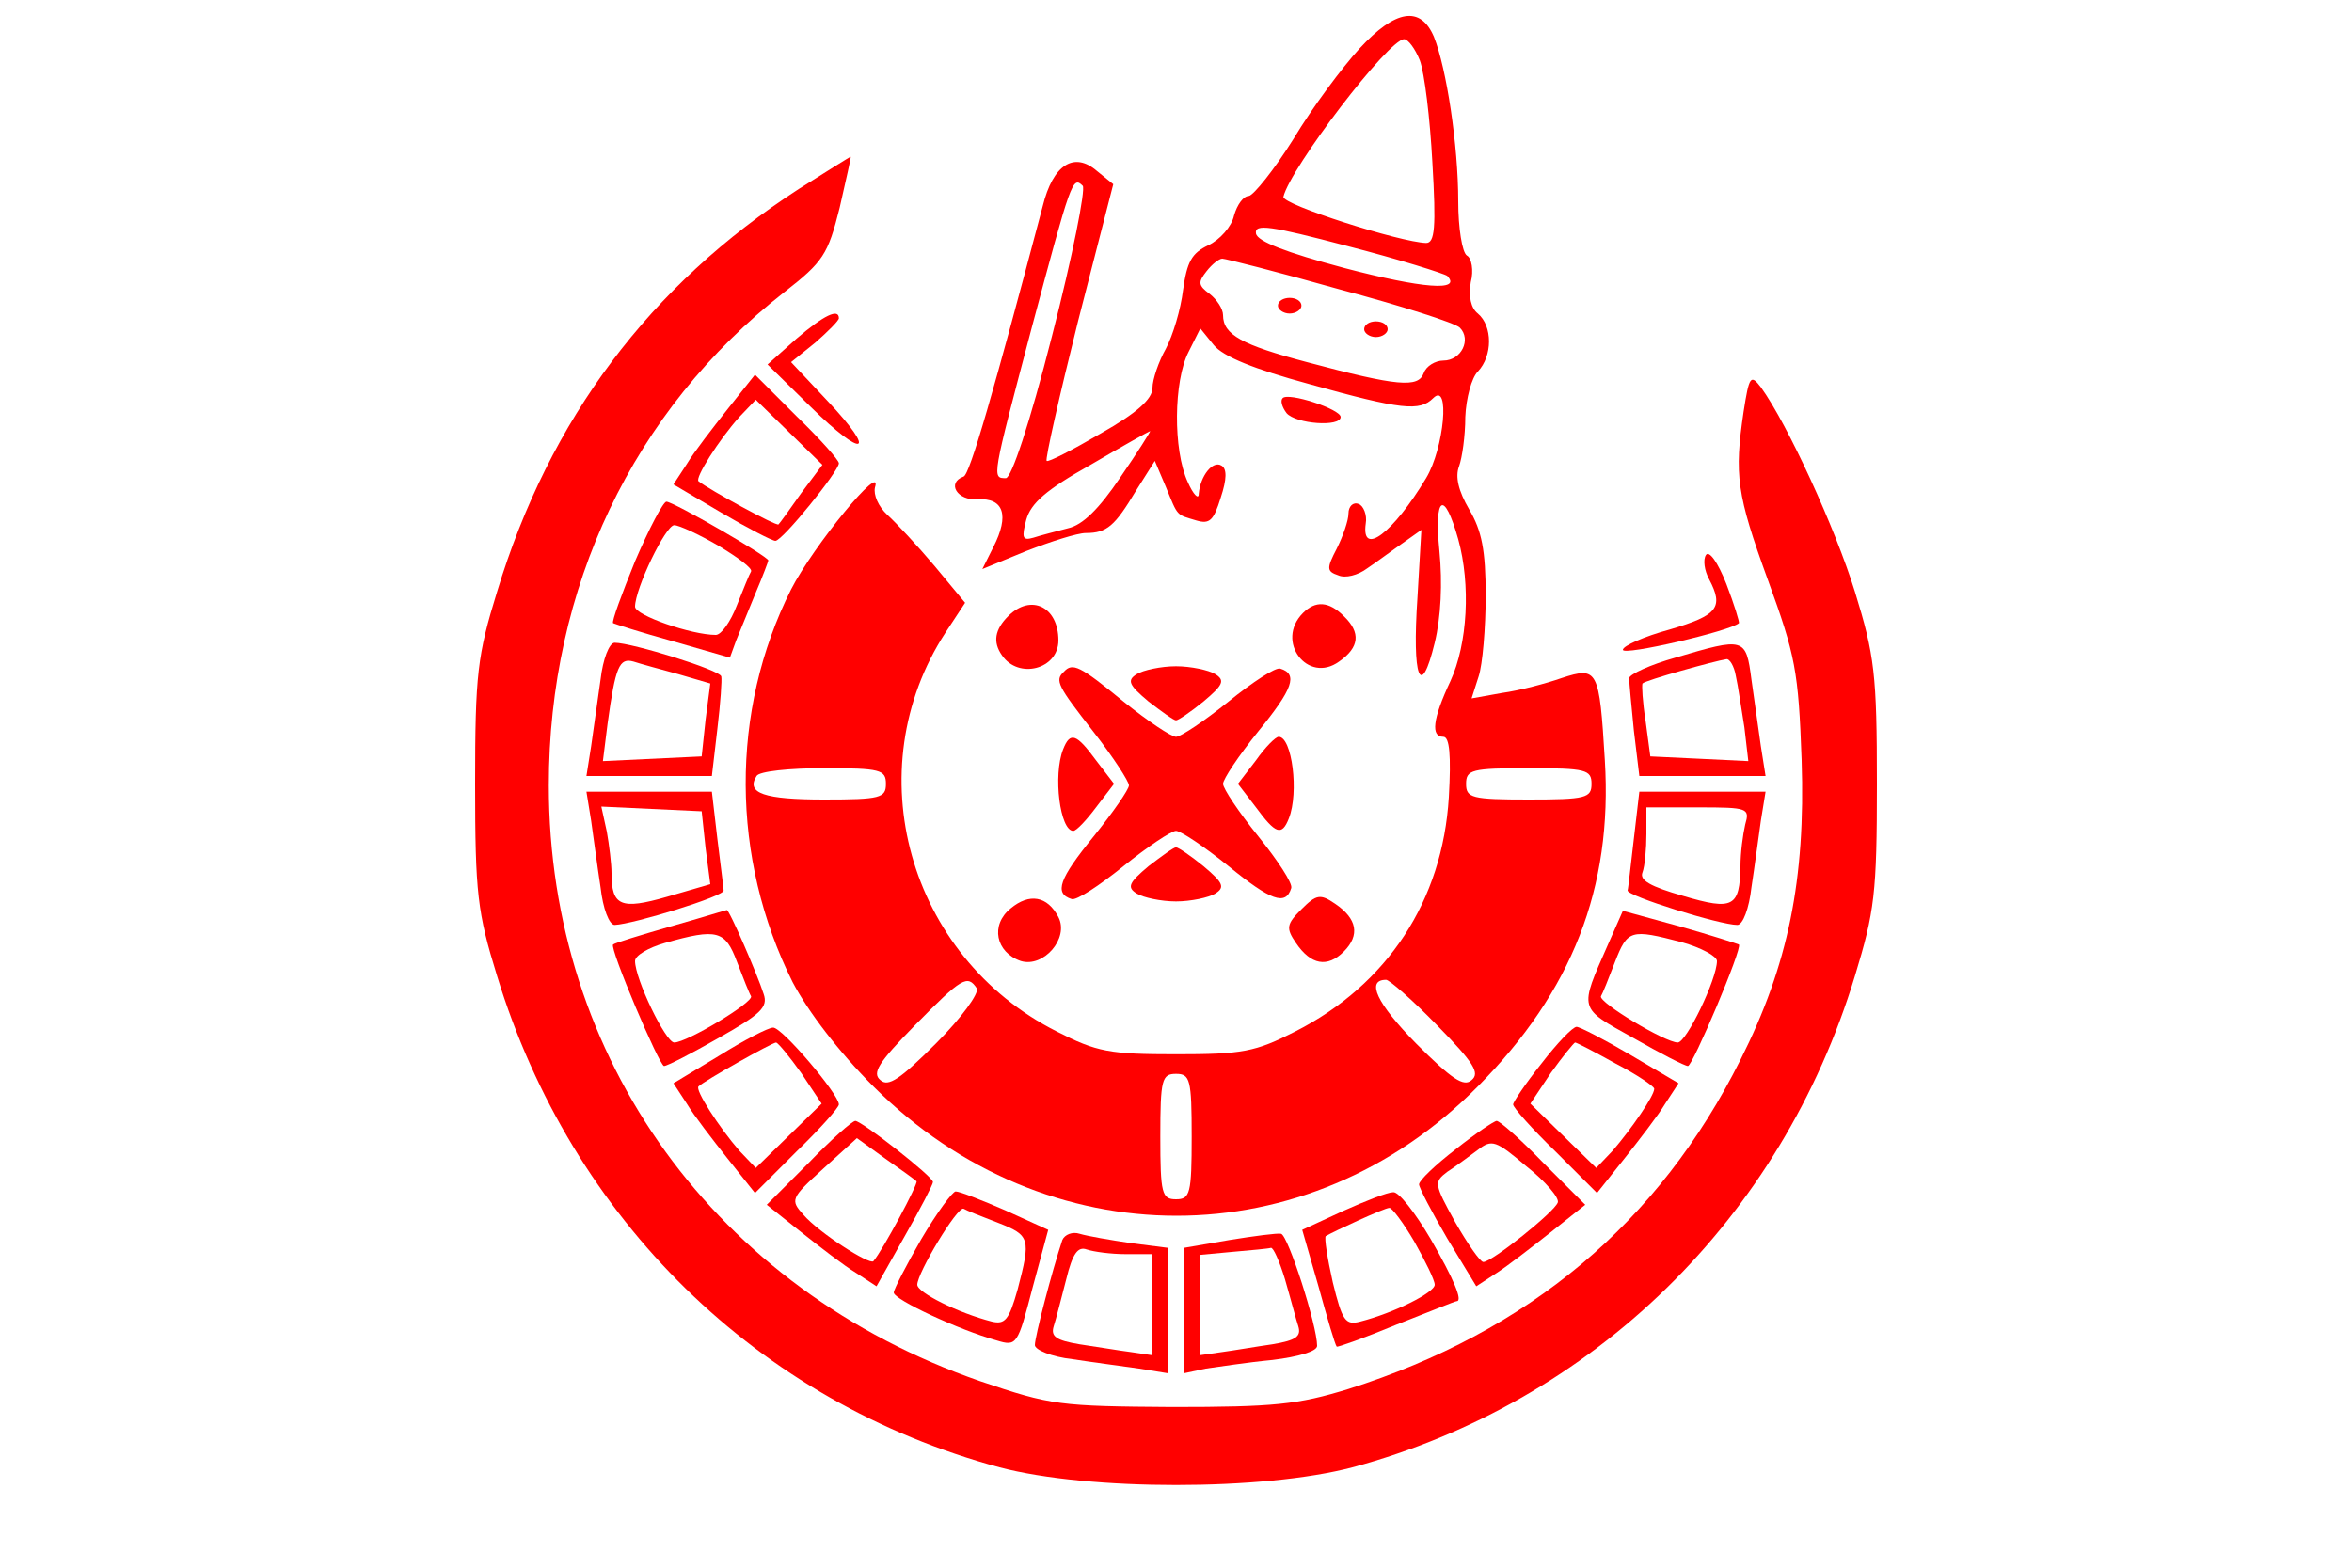
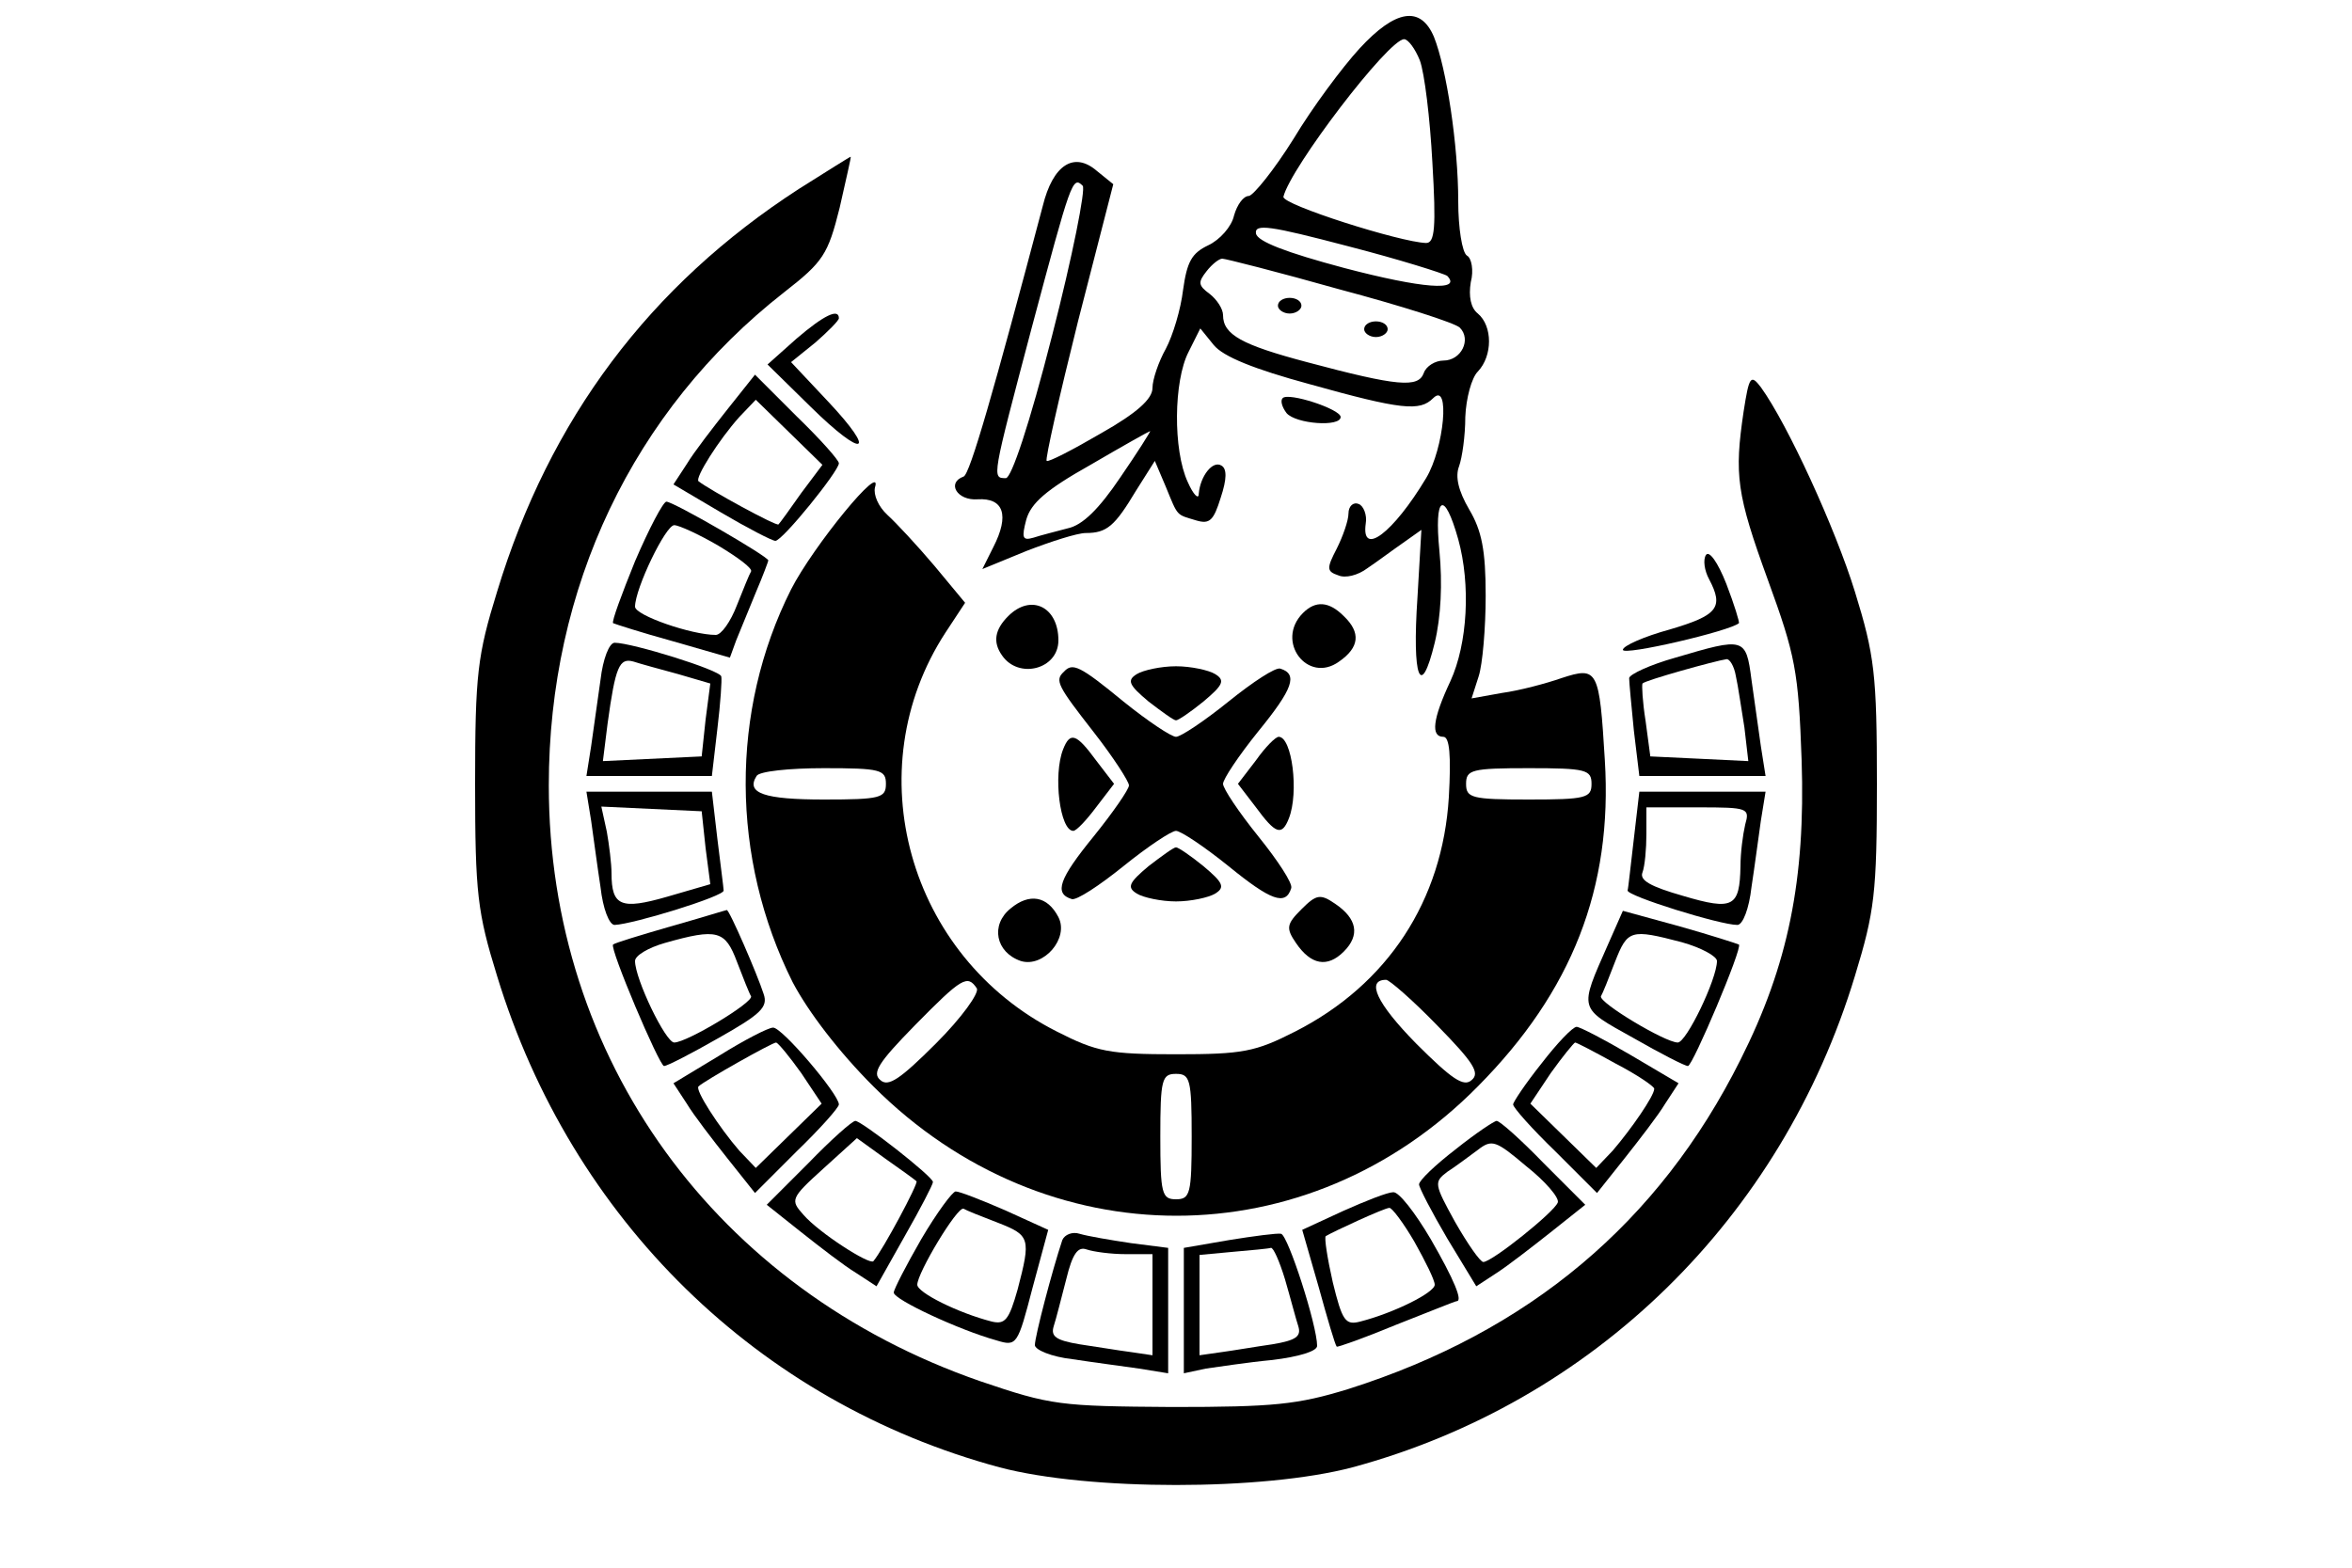
<svg xmlns="http://www.w3.org/2000/svg" version="1.0" width="300pt" height="200pt" viewBox="0 0 300 200" preserveAspectRatio="xMidYMid meet">
  <g transform="translate(0,200) scale(0.1,-0.1)" fill="#ff0000" stroke="none">
-     <path d="M1734 1938 c-22 -24 -60 -75 -84 -115 -25 -40 -51 -72 -57 -73 -7 0 -15 -11 -19 -25 -3 -14 -18 -31 -33 -38 -21 -10 -27 -21 -32 -57 -3 -25 -13 -58 -22 -75 -9 -16 -17 -39 -17 -50 0 -14 -20 -32 -66 -58 -36 -21 -67 -37 -69 -35 -2 2 16 82 40 178 l45 175 -21 17 c-29 25 -56 8 -69 -45 -62 -234 -93 -343 -101 -345 -22 -8 -8 -31 18 -29 33 2 41 -20 20 -61 l-14 -28 56 23 c31 12 65 23 76 23 27 0 37 9 64 54 l24 38 14 -33 c16 -39 13 -35 39 -43 17 -5 22 0 31 29 8 24 8 37 1 41 -11 7 -27 -13 -29 -36 0 -8 -7 -1 -14 15 -19 41 -18 129 1 166 l15 30 17 -21 c12 -15 52 -31 122 -50 118 -33 141 -35 158 -18 22 22 14 -64 -9 -102 -42 -70 -83 -101 -77 -58 2 11 -3 23 -9 25 -7 3 -13 -3 -13 -12 0 -9 -7 -29 -15 -45 -13 -25 -13 -29 2 -34 9 -4 25 0 37 9 12 8 32 23 45 32 l24 17 -5 -86 c-7 -103 4 -132 22 -58 8 33 10 76 6 117 -7 71 6 79 24 15 16 -58 12 -133 -10 -181 -23 -49 -25 -71 -9 -71 8 0 10 -24 7 -77 -8 -132 -78 -239 -196 -299 -51 -26 -67 -29 -152 -29 -85 0 -101 3 -152 29 -190 96 -256 334 -142 509 l25 38 -39 47 c-22 26 -49 55 -60 65 -12 11 -18 26 -16 35 11 35 -79 -75 -107 -130 -78 -155 -77 -343 2 -501 20 -38 59 -89 103 -133 220 -220 554 -220 771 0 120 121 172 253 162 416 -7 116 -9 120 -55 105 -20 -7 -54 -16 -76 -19 l-39 -7 9 28 c5 15 9 62 9 103 0 58 -5 83 -21 110 -14 24 -18 42 -13 55 4 11 8 39 8 63 1 24 8 50 16 58 19 20 19 58 0 74 -9 7 -12 22 -9 40 4 15 1 31 -5 34 -6 4 -11 35 -11 69 0 72 -15 170 -31 210 -17 40 -49 35 -95 -15z m77 -15 c6 -16 13 -74 16 -130 5 -84 3 -103 -8 -103 -33 1 -184 49 -182 59 9 37 134 201 154 201 5 0 14 -12 20 -27z m-469 -351 c-29 -114 -52 -182 -59 -182 -18 0 -18 -1 33 192 50 187 52 194 65 181 4 -4 -13 -90 -39 -191z m504 76 c19 -20 -32 -16 -131 10 -75 20 -111 34 -113 44 -2 13 18 10 117 -16 66 -17 123 -35 127 -38z m-138 -17 c79 -21 148 -43 154 -49 15 -15 2 -42 -21 -42 -10 0 -22 -7 -25 -16 -7 -19 -33 -17 -149 14 -83 22 -107 35 -107 60 0 8 -8 20 -17 27 -15 11 -15 15 -4 29 7 9 16 16 20 16 4 0 71 -17 149 -39z m-279 -240 c-27 -40 -48 -61 -67 -65 -15 -4 -35 -9 -44 -12 -14 -4 -15 0 -9 23 6 21 25 38 82 70 41 24 75 43 76 43 1 0 -16 -27 -38 -59z m-299 -391 c0 -18 -7 -20 -79 -20 -76 0 -100 8 -86 30 3 6 42 10 86 10 72 0 79 -2 79 -20z m900 0 c0 -18 -7 -20 -80 -20 -73 0 -80 2 -80 20 0 18 7 20 80 20 73 0 80 -2 80 -20z m-784 -261 c3 -6 -19 -37 -52 -70 -46 -46 -61 -56 -71 -47 -11 9 -3 22 44 70 60 61 67 65 79 47z m587 -47 c47 -48 55 -61 44 -70 -10 -9 -25 1 -71 47 -50 51 -64 81 -38 81 4 0 34 -26 65 -58z m-313 -142 c0 -73 -2 -80 -20 -80 -18 0 -20 7 -20 80 0 73 2 80 20 80 18 0 20 -7 20 -80z" />
-     <path d="M1630 1610 c0 -5 7 -10 15 -10 8 0 15 5 15 10 0 6 -7 10 -15 10 -8 0 -15 -4 -15 -10z" />
-     <path d="M1740 1580 c0 -5 7 -10 15 -10 8 0 15 5 15 10 0 6 -7 10 -15 10 -8 0 -15 -4 -15 -10z" />
-     <path d="M1019 1759 c-190 -123 -318 -293 -385 -514 -25 -81 -28 -105 -28 -245 0 -140 3 -164 28 -245 95 -311 333 -544 641 -627 114 -30 336 -30 450 0 307 83 547 317 641 627 25 82 28 105 28 245 0 140 -3 164 -28 245 -25 81 -86 214 -120 261 -13 17 -15 14 -22 -31 -12 -81 -9 -105 31 -215 35 -96 39 -116 43 -230 5 -152 -17 -261 -78 -382 -104 -208 -270 -347 -500 -420 -65 -20 -95 -23 -225 -23 -143 1 -154 2 -245 33 -337 117 -550 411 -550 760 0 252 107 478 300 629 50 39 56 48 71 108 8 36 15 65 14 65 -1 0 -31 -19 -66 -41z" />
-     <path d="M1016 1568 l-37 -33 55 -54 c68 -67 86 -61 22 7 l-47 50 31 25 c16 14 30 28 30 31 0 13 -19 4 -54 -26z" />
-     <path d="M928 1478 c-19 -24 -43 -55 -52 -70 l-17 -26 61 -36 c34 -20 65 -36 69 -36 9 0 81 89 81 99 0 4 -24 31 -54 60 l-53 53 -35 -44z m94 -107 c-14 -20 -27 -38 -29 -40 -2 -3 -88 44 -102 55 -5 4 26 53 52 82 l21 22 42 -41 43 -42 -27 -36z" />
-     <path d="M1636 1492 c-3 -3 -1 -11 5 -19 12 -14 69 -18 69 -5 0 10 -67 32 -74 24z" />
-     <path d="M810 1284 c-17 -42 -30 -77 -28 -79 2 -1 36 -12 76 -23 l73 -21 8 22 c5 12 16 39 25 61 9 21 16 40 16 41 0 5 -121 75 -130 75 -4 0 -22 -34 -40 -76z m106 20 c25 -15 44 -29 42 -33 -2 -3 -10 -23 -18 -43 -8 -21 -20 -38 -27 -38 -31 0 -103 25 -103 36 0 23 39 104 50 104 6 0 32 -12 56 -26z" />
-     <path d="M2176 1292 c-4 -6 -2 -20 4 -31 19 -36 11 -46 -50 -64 -33 -9 -60 -21 -60 -26 0 -8 137 24 148 34 1 1 -6 24 -16 50 -11 28 -22 43 -26 37z" />
-     <path d="M1286 1214 c-17 -17 -20 -33 -8 -50 21 -31 72 -18 72 19 0 43 -35 60 -64 31z" />
-     <path d="M1662 1218 c-36 -36 6 -91 46 -62 26 18 28 37 6 58 -19 19 -36 20 -52 4z" />
-     <path d="M766 1133 c-4 -27 -9 -65 -12 -85 l-6 -38 80 0 80 0 7 60 c4 33 6 63 5 67 -1 8 -114 43 -136 43 -7 0 -15 -21 -18 -47z m99 7 l41 -12 -6 -46 -5 -47 -63 -3 -63 -3 6 48 c10 73 15 84 33 79 9 -3 35 -10 57 -16z" />
-     <path d="M2137 1161 c-32 -9 -58 -21 -59 -26 0 -6 3 -36 6 -67 l7 -58 80 0 81 0 -6 38 c-3 20 -8 58 -12 85 -7 54 -9 54 -97 28z m77 -23 c3 -13 7 -42 11 -66 l5 -43 -62 3 -63 3 -6 45 c-4 25 -5 46 -4 48 3 4 93 29 107 31 4 1 10 -9 12 -21z" />
-     <path d="M1357 1143 c-12 -11 -8 -18 38 -77 25 -32 45 -63 45 -68 0 -5 -20 -34 -45 -65 -44 -54 -51 -73 -28 -80 6 -2 35 17 66 42 31 25 61 45 67 45 6 0 36 -20 67 -45 54 -44 73 -51 80 -28 2 6 -17 35 -42 66 -25 31 -45 61 -45 67 0 6 20 36 45 67 44 54 51 73 28 80 -6 2 -35 -17 -66 -42 -31 -25 -61 -45 -67 -45 -6 0 -36 20 -67 45 -56 46 -65 50 -76 38z" />
-     <path d="M1450 1140 c-13 -8 -10 -14 15 -35 17 -13 32 -24 35 -24 3 0 19 11 35 24 25 21 28 27 15 35 -8 5 -31 10 -50 10 -19 0 -42 -5 -50 -10z" />
-     <path d="M1356 1044 c-13 -33 -4 -104 13 -104 4 0 17 14 29 30 l23 30 -23 30 c-25 34 -33 37 -42 14z" />
-     <path d="M1602 1030 l-23 -30 23 -30 c25 -34 33 -37 42 -14 13 33 4 104 -13 104 -4 0 -17 -13 -29 -30z" />
-     <path d="M754 953 c3 -21 8 -59 12 -85 3 -27 11 -48 18 -48 24 1 141 37 139 44 0 3 -4 33 -8 66 l-7 60 -80 0 -80 0 6 -37z m146 -35 l6 -46 -55 -16 c-59 -17 -71 -12 -71 30 0 12 -3 36 -6 53 l-7 32 64 -3 64 -3 5 -47z" />
-     <path d="M2084 930 c-4 -33 -7 -63 -8 -66 -1 -7 118 -44 140 -44 7 0 15 21 18 48 4 26 9 64 12 85 l6 37 -81 0 -80 0 -7 -60z m142 18 c-3 -13 -6 -36 -6 -53 -1 -52 -9 -57 -73 -38 -42 12 -56 20 -52 30 3 8 5 30 5 49 l0 34 66 0 c64 0 66 -1 60 -22z" />
-     <path d="M1465 895 c-25 -21 -28 -27 -15 -35 8 -5 31 -10 50 -10 19 0 42 5 50 10 13 8 10 14 -15 35 -16 13 -32 24 -35 24 -3 0 -18 -11 -35 -24z" />
-     <path d="M1289 841 c-26 -21 -19 -56 13 -67 29 -9 62 29 48 56 -14 27 -37 31 -61 11z" />
-     <path d="M1660 840 c-19 -19 -20 -24 -7 -43 19 -28 40 -32 61 -11 21 21 17 42 -11 61 -19 13 -24 12 -43 -7z" />
-     <path d="M855 818 c-38 -11 -71 -21 -73 -23 -5 -4 59 -155 65 -155 4 0 35 16 70 36 53 30 63 39 57 56 -8 25 -44 108 -47 107 -1 0 -33 -10 -72 -21z m85 -45 c8 -21 16 -41 18 -44 3 -8 -82 -59 -98 -59 -11 0 -50 81 -50 104 0 7 17 17 38 23 67 19 77 16 92 -24z" />
-     <path d="M2051 795 c-37 -84 -38 -80 32 -119 35 -20 66 -36 70 -36 6 0 70 151 65 155 -2 1 -36 12 -75 23 l-73 20 -19 -43z m94 3 c25 -7 45 -18 45 -24 0 -23 -39 -104 -50 -104 -16 0 -101 51 -98 59 2 3 10 23 18 44 16 41 20 42 85 25z" />
-     <path d="M917 653 l-58 -35 17 -26 c9 -15 33 -46 52 -70 l35 -44 53 53 c30 29 54 56 54 60 0 13 -73 99 -84 98 -6 0 -37 -16 -69 -36z m105 -22 l26 -39 -42 -41 -42 -41 -21 22 c-26 30 -57 78 -52 82 7 7 94 56 99 56 3 -1 17 -18 32 -39z" />
-     <path d="M1966 643 c-20 -25 -36 -49 -36 -52 0 -4 24 -31 54 -60 l53 -53 35 44 c19 24 43 55 52 70 l17 26 -61 36 c-34 20 -65 36 -69 36 -5 0 -25 -21 -45 -47z m95 0 c27 -14 49 -29 49 -32 0 -9 -29 -51 -53 -79 l-21 -22 -42 41 -42 41 26 39 c15 21 29 38 31 39 2 0 25 -12 52 -27z" />
-     <path d="M1031 516 l-53 -53 44 -35 c24 -19 55 -43 70 -52 l26 -17 36 64 c20 35 36 66 36 69 0 7 -91 78 -99 78 -4 0 -31 -24 -60 -54z m138 -23 c3 -2 -43 -88 -55 -102 -5 -5 -69 36 -89 59 -17 19 -17 21 25 59 l43 39 36 -26 c20 -14 38 -27 40 -29z" />
-     <path d="M1857 534 c-26 -20 -47 -40 -47 -45 0 -4 16 -35 36 -69 l37 -61 26 17 c14 9 45 33 69 52 l44 35 -53 53 c-29 30 -56 54 -60 54 -3 0 -27 -16 -52 -36z m130 -68 c-4 -12 -84 -76 -95 -76 -4 0 -20 23 -36 51 -27 49 -27 51 -10 64 11 7 28 20 39 28 18 14 23 12 62 -21 24 -19 42 -40 40 -46z" />
-     <path d="M1175 419 c-19 -33 -35 -64 -35 -68 0 -9 84 -48 131 -61 26 -8 27 -6 46 67 l20 74 -55 25 c-30 13 -58 24 -63 24 -4 0 -24 -27 -44 -61z m98 21 c41 -16 42 -20 25 -85 -11 -39 -16 -45 -33 -41 -43 11 -95 37 -95 47 0 15 51 100 59 97 3 -2 23 -10 44 -18z" />
-     <path d="M1713 455 l-52 -24 21 -73 c11 -40 21 -74 23 -76 1 -1 35 11 76 28 41 16 75 30 77 30 8 0 -3 27 -33 79 -20 34 -41 61 -48 60 -7 0 -35 -11 -64 -24z m91 -39 c14 -25 26 -49 26 -55 0 -10 -52 -36 -95 -47 -19 -5 -23 1 -35 50 -7 31 -11 57 -9 59 10 6 75 36 81 36 3 1 18 -19 32 -43z" />
-     <path d="M1355 418 c-13 -39 -35 -123 -35 -134 0 -6 21 -15 48 -18 26 -4 64 -9 85 -12 l37 -6 0 80 0 80 -47 6 c-27 4 -56 9 -66 12 -9 3 -19 -1 -22 -8z m81 -18 l34 0 0 -65 0 -64 -27 4 c-16 2 -45 7 -66 10 -30 5 -37 10 -33 23 3 9 10 37 16 60 8 33 15 42 26 38 9 -3 31 -6 50 -6z" />
-     <path d="M1568 418 l-58 -10 0 -80 0 -80 28 6 c15 2 53 8 85 11 33 4 57 11 57 18 0 26 -37 141 -46 143 -5 1 -35 -3 -66 -8z m71 -50 c7 -24 14 -51 17 -60 4 -13 -3 -18 -33 -23 -21 -3 -50 -8 -65 -10 l-28 -4 0 64 0 64 43 4 c23 2 45 4 48 5 3 1 11 -17 18 -40z" />
+     <path d="M1734 1938 c-22 -24 -60 -75 -84 -115 -25 -40 -51 -72 -57 -73 -7 0 -15 -11 -19 -25 -3 -14 -18 -31 -33 -38 -21 -10 -27 -21 -32 -57 -3 -25 -13 -58 -22 -75 -9 -16 -17 -39 -17 -50 0 -14 -20 -32 -66 -58 -36 -21 -67 -37 -69 -35 -2 2 16 82 40 178 l45 175 -21 17 c-29 25 -56 8 -69 -45 -62 -234 -93 -343 -101 -345 -22 -8 -8 -31 18 -29 33 2 41 -20 20 -61 l-14 -28 56 23 c31 12 65 23 76 23 27 0 37 9 64 54 l24 38 14 -33 c16 -39 13 -35 39 -43 17 -5 22 0 31 29 8 24 8 37 1 41 -11 7 -27 -13 -29 -36 0 -8 -7 -1 -14 15 -19 41 -18 129 1 166 l15 30 17 -21 c12 -15 52 -31 122 -50 118 -33 141 -35 158 -18 22 22 14 -64 -9 -102 -42 -70 -83 -101 -77 -58 2 11 -3 23 -9 25 -7 3 -13 -3 -13 -12 0 -9 -7 -29 -15 -45 -13 -25 -13 -29 2 -34 9 -4 25 0 37 9 12 8 32 23 45 32 l24 17 -5 -86 c-7 -103 4 -132 22 -58 8 33 10 76 6 117 -7 71 6 79 24 15 16 -58 12 -133 -10 -181 -23 -49 -25 -71 -9 -71 8 0 10 -24 7 -77 -8 -132 -78 -239 -196 -299 -51 -26 -67 -29 -152 -29 -85 0 -101 3 -152 29 -190 96 -256 334 -142 509 l25 38 -39 47 c-22 26 -49 55 -60 65 -12 11 -18 26 -16 35 11 35 -79 -75 -107 -130 -78 -155 -77 -343 2 -501 20 -38 59 -89 103 -133 220 -220 554 -220 771 0 120 121 172 253 162 416 -7 116 -9 120 -55 105 -20 -7 -54 -16 -76 -19 l-39 -7 9 28 c5 15 9 62 9 103 0 58 -5 83 -21 110 -14 24 -18 42 -13 55 4 11 8 39 8 63 1 24 8 50 16 58 19 20 19 58 0 74 -9 7 -12 22 -9 40 4 15 1 31 -5 34 -6 4 -11 35 -11 69 0 72 -15 170 -31 210 -17 40 -49 35 -95 -15z m77 -15 c6 -16 13 -74 16 -130 5 -84 3 -103 -8 -103 -33 1 -184 49 -182 59 9 37 134 201 154 201 5 0 14 -12 20 -27z m-469 -351 c-29 -114 -52 -182 -59 -182 -18 0 -18 -1 33 192 50 187 52 194 65 181 4 -4 -13 -90 -39 -191z m504 76 c19 -20 -32 -16 -131 10 -75 20 -111 34 -113 44 -2 13 18 10 117 -16 66 -17 123 -35 127 -38z m-138 -17 c79 -21 148 -43 154 -49 15 -15 2 -42 -21 -42 -10 0 -22 -7 -25 -16 -7 -19 -33 -17 -149 14 -83 22 -107 35 -107 60 0 8 -8 20 -17 27 -15 11 -15 15 -4 29 7 9 16 16 20 16 4 0 71 -17 149 -39z m-279 -240 c-27 -40 -48 -61 -67 -65 -15 -4 -35 -9 -44 -12 -14 -4 -15 0 -9 23 6 21 25 38 82 70 41 24 75 43 76 43 1 0 -16 -27 -38 -59z m-299 -391 c0 -18 -7 -20 -79 -20 -76 0 -100 8 -86 30 3 6 42 10 86 10 72 0 79 -2 79 -20z m900 0 c0 -18 -7 -20 -80 -20 -73 0 -80 2 -80 20 0 18 7 20 80 20 73 0 80 -2 80 -20z m-784 -261 c3 -6 -19 -37 -52 -70 -46 -46 -61 -56 -71 -47 -11 9 -3 22 44 70 60 61 67 65 79 47z m587 -47 c47 -48 55 -61 44 -70 -10 -9 -25 1 -71 47 -50 51 -64 81 -38 81 4 0 34 -26 65 -58z m-313 -142 c0 -73 -2 -80 -20 -80 -18 0 -20 7 -20 80 0 73 2 80 20 80 18 0 20 -7 20 -80z" fill="#000000" />
+     <path d="M1630 1610 c0 -5 7 -10 15 -10 8 0 15 5 15 10 0 6 -7 10 -15 10 -8 0 -15 -4 -15 -10z" fill="#000000" />
+     <path d="M1740 1580 c0 -5 7 -10 15 -10 8 0 15 5 15 10 0 6 -7 10 -15 10 -8 0 -15 -4 -15 -10z" fill="#000000" />
+     <path d="M1019 1759 c-190 -123 -318 -293 -385 -514 -25 -81 -28 -105 -28 -245 0 -140 3 -164 28 -245 95 -311 333 -544 641 -627 114 -30 336 -30 450 0 307 83 547 317 641 627 25 82 28 105 28 245 0 140 -3 164 -28 245 -25 81 -86 214 -120 261 -13 17 -15 14 -22 -31 -12 -81 -9 -105 31 -215 35 -96 39 -116 43 -230 5 -152 -17 -261 -78 -382 -104 -208 -270 -347 -500 -420 -65 -20 -95 -23 -225 -23 -143 1 -154 2 -245 33 -337 117 -550 411 -550 760 0 252 107 478 300 629 50 39 56 48 71 108 8 36 15 65 14 65 -1 0 -31 -19 -66 -41z" fill="#000000" />
+     <path d="M1016 1568 l-37 -33 55 -54 c68 -67 86 -61 22 7 l-47 50 31 25 c16 14 30 28 30 31 0 13 -19 4 -54 -26z" fill="#000000" />
+     <path d="M928 1478 c-19 -24 -43 -55 -52 -70 l-17 -26 61 -36 c34 -20 65 -36 69 -36 9 0 81 89 81 99 0 4 -24 31 -54 60 l-53 53 -35 -44z m94 -107 c-14 -20 -27 -38 -29 -40 -2 -3 -88 44 -102 55 -5 4 26 53 52 82 l21 22 42 -41 43 -42 -27 -36z" fill="#000000" />
+     <path d="M1636 1492 c-3 -3 -1 -11 5 -19 12 -14 69 -18 69 -5 0 10 -67 32 -74 24z" fill="#000000" />
+     <path d="M810 1284 c-17 -42 -30 -77 -28 -79 2 -1 36 -12 76 -23 l73 -21 8 22 c5 12 16 39 25 61 9 21 16 40 16 41 0 5 -121 75 -130 75 -4 0 -22 -34 -40 -76z m106 20 c25 -15 44 -29 42 -33 -2 -3 -10 -23 -18 -43 -8 -21 -20 -38 -27 -38 -31 0 -103 25 -103 36 0 23 39 104 50 104 6 0 32 -12 56 -26z" fill="#000000" />
+     <path d="M2176 1292 c-4 -6 -2 -20 4 -31 19 -36 11 -46 -50 -64 -33 -9 -60 -21 -60 -26 0 -8 137 24 148 34 1 1 -6 24 -16 50 -11 28 -22 43 -26 37z" fill="#000000" />
+     <path d="M1286 1214 c-17 -17 -20 -33 -8 -50 21 -31 72 -18 72 19 0 43 -35 60 -64 31z" fill="#000000" />
+     <path d="M1662 1218 c-36 -36 6 -91 46 -62 26 18 28 37 6 58 -19 19 -36 20 -52 4z" fill="#000000" />
+     <path d="M766 1133 c-4 -27 -9 -65 -12 -85 l-6 -38 80 0 80 0 7 60 c4 33 6 63 5 67 -1 8 -114 43 -136 43 -7 0 -15 -21 -18 -47z m99 7 l41 -12 -6 -46 -5 -47 -63 -3 -63 -3 6 48 c10 73 15 84 33 79 9 -3 35 -10 57 -16z" fill="#000000" />
+     <path d="M2137 1161 c-32 -9 -58 -21 -59 -26 0 -6 3 -36 6 -67 l7 -58 80 0 81 0 -6 38 c-3 20 -8 58 -12 85 -7 54 -9 54 -97 28z m77 -23 c3 -13 7 -42 11 -66 l5 -43 -62 3 -63 3 -6 45 c-4 25 -5 46 -4 48 3 4 93 29 107 31 4 1 10 -9 12 -21z" fill="#000000" />
+     <path d="M1357 1143 c-12 -11 -8 -18 38 -77 25 -32 45 -63 45 -68 0 -5 -20 -34 -45 -65 -44 -54 -51 -73 -28 -80 6 -2 35 17 66 42 31 25 61 45 67 45 6 0 36 -20 67 -45 54 -44 73 -51 80 -28 2 6 -17 35 -42 66 -25 31 -45 61 -45 67 0 6 20 36 45 67 44 54 51 73 28 80 -6 2 -35 -17 -66 -42 -31 -25 -61 -45 -67 -45 -6 0 -36 20 -67 45 -56 46 -65 50 -76 38z" fill="#000000" />
+     <path d="M1450 1140 c-13 -8 -10 -14 15 -35 17 -13 32 -24 35 -24 3 0 19 11 35 24 25 21 28 27 15 35 -8 5 -31 10 -50 10 -19 0 -42 -5 -50 -10z" fill="#000000" />
+     <path d="M1356 1044 c-13 -33 -4 -104 13 -104 4 0 17 14 29 30 l23 30 -23 30 c-25 34 -33 37 -42 14z" fill="#000000" />
+     <path d="M1602 1030 l-23 -30 23 -30 c25 -34 33 -37 42 -14 13 33 4 104 -13 104 -4 0 -17 -13 -29 -30z" fill="#000000" />
+     <path d="M754 953 c3 -21 8 -59 12 -85 3 -27 11 -48 18 -48 24 1 141 37 139 44 0 3 -4 33 -8 66 l-7 60 -80 0 -80 0 6 -37z m146 -35 l6 -46 -55 -16 c-59 -17 -71 -12 -71 30 0 12 -3 36 -6 53 l-7 32 64 -3 64 -3 5 -47z" fill="#000000" />
+     <path d="M2084 930 c-4 -33 -7 -63 -8 -66 -1 -7 118 -44 140 -44 7 0 15 21 18 48 4 26 9 64 12 85 l6 37 -81 0 -80 0 -7 -60z m142 18 c-3 -13 -6 -36 -6 -53 -1 -52 -9 -57 -73 -38 -42 12 -56 20 -52 30 3 8 5 30 5 49 l0 34 66 0 c64 0 66 -1 60 -22z" fill="#000000" />
+     <path d="M1465 895 c-25 -21 -28 -27 -15 -35 8 -5 31 -10 50 -10 19 0 42 5 50 10 13 8 10 14 -15 35 -16 13 -32 24 -35 24 -3 0 -18 -11 -35 -24z" fill="#000000" />
+     <path d="M1289 841 c-26 -21 -19 -56 13 -67 29 -9 62 29 48 56 -14 27 -37 31 -61 11z" fill="#000000" />
+     <path d="M1660 840 c-19 -19 -20 -24 -7 -43 19 -28 40 -32 61 -11 21 21 17 42 -11 61 -19 13 -24 12 -43 -7z" fill="#000000" />
+     <path d="M855 818 c-38 -11 -71 -21 -73 -23 -5 -4 59 -155 65 -155 4 0 35 16 70 36 53 30 63 39 57 56 -8 25 -44 108 -47 107 -1 0 -33 -10 -72 -21z m85 -45 c8 -21 16 -41 18 -44 3 -8 -82 -59 -98 -59 -11 0 -50 81 -50 104 0 7 17 17 38 23 67 19 77 16 92 -24z" fill="#000000" />
+     <path d="M2051 795 c-37 -84 -38 -80 32 -119 35 -20 66 -36 70 -36 6 0 70 151 65 155 -2 1 -36 12 -75 23 l-73 20 -19 -43z m94 3 c25 -7 45 -18 45 -24 0 -23 -39 -104 -50 -104 -16 0 -101 51 -98 59 2 3 10 23 18 44 16 41 20 42 85 25z" fill="#000000" />
+     <path d="M917 653 l-58 -35 17 -26 c9 -15 33 -46 52 -70 l35 -44 53 53 c30 29 54 56 54 60 0 13 -73 99 -84 98 -6 0 -37 -16 -69 -36z m105 -22 l26 -39 -42 -41 -42 -41 -21 22 c-26 30 -57 78 -52 82 7 7 94 56 99 56 3 -1 17 -18 32 -39z" fill="#000000" />
+     <path d="M1966 643 c-20 -25 -36 -49 -36 -52 0 -4 24 -31 54 -60 l53 -53 35 44 c19 24 43 55 52 70 l17 26 -61 36 c-34 20 -65 36 -69 36 -5 0 -25 -21 -45 -47z m95 0 c27 -14 49 -29 49 -32 0 -9 -29 -51 -53 -79 l-21 -22 -42 41 -42 41 26 39 c15 21 29 38 31 39 2 0 25 -12 52 -27z" fill="#000000" />
+     <path d="M1031 516 l-53 -53 44 -35 c24 -19 55 -43 70 -52 l26 -17 36 64 c20 35 36 66 36 69 0 7 -91 78 -99 78 -4 0 -31 -24 -60 -54z m138 -23 c3 -2 -43 -88 -55 -102 -5 -5 -69 36 -89 59 -17 19 -17 21 25 59 l43 39 36 -26 c20 -14 38 -27 40 -29z" fill="#000000" />
+     <path d="M1857 534 c-26 -20 -47 -40 -47 -45 0 -4 16 -35 36 -69 l37 -61 26 17 c14 9 45 33 69 52 l44 35 -53 53 c-29 30 -56 54 -60 54 -3 0 -27 -16 -52 -36z m130 -68 c-4 -12 -84 -76 -95 -76 -4 0 -20 23 -36 51 -27 49 -27 51 -10 64 11 7 28 20 39 28 18 14 23 12 62 -21 24 -19 42 -40 40 -46z" fill="#000000" />
+     <path d="M1175 419 c-19 -33 -35 -64 -35 -68 0 -9 84 -48 131 -61 26 -8 27 -6 46 67 l20 74 -55 25 c-30 13 -58 24 -63 24 -4 0 -24 -27 -44 -61z m98 21 c41 -16 42 -20 25 -85 -11 -39 -16 -45 -33 -41 -43 11 -95 37 -95 47 0 15 51 100 59 97 3 -2 23 -10 44 -18z" fill="#000000" />
+     <path d="M1713 455 l-52 -24 21 -73 c11 -40 21 -74 23 -76 1 -1 35 11 76 28 41 16 75 30 77 30 8 0 -3 27 -33 79 -20 34 -41 61 -48 60 -7 0 -35 -11 -64 -24z m91 -39 c14 -25 26 -49 26 -55 0 -10 -52 -36 -95 -47 -19 -5 -23 1 -35 50 -7 31 -11 57 -9 59 10 6 75 36 81 36 3 1 18 -19 32 -43z" fill="#000000" />
+     <path d="M1355 418 c-13 -39 -35 -123 -35 -134 0 -6 21 -15 48 -18 26 -4 64 -9 85 -12 l37 -6 0 80 0 80 -47 6 c-27 4 -56 9 -66 12 -9 3 -19 -1 -22 -8z m81 -18 l34 0 0 -65 0 -64 -27 4 c-16 2 -45 7 -66 10 -30 5 -37 10 -33 23 3 9 10 37 16 60 8 33 15 42 26 38 9 -3 31 -6 50 -6z" fill="#000000" />
+     <path d="M1568 418 l-58 -10 0 -80 0 -80 28 6 c15 2 53 8 85 11 33 4 57 11 57 18 0 26 -37 141 -46 143 -5 1 -35 -3 -66 -8z m71 -50 c7 -24 14 -51 17 -60 4 -13 -3 -18 -33 -23 -21 -3 -50 -8 -65 -10 l-28 -4 0 64 0 64 43 4 c23 2 45 4 48 5 3 1 11 -17 18 -40z" fill="#000000" />
  </g>
</svg>
